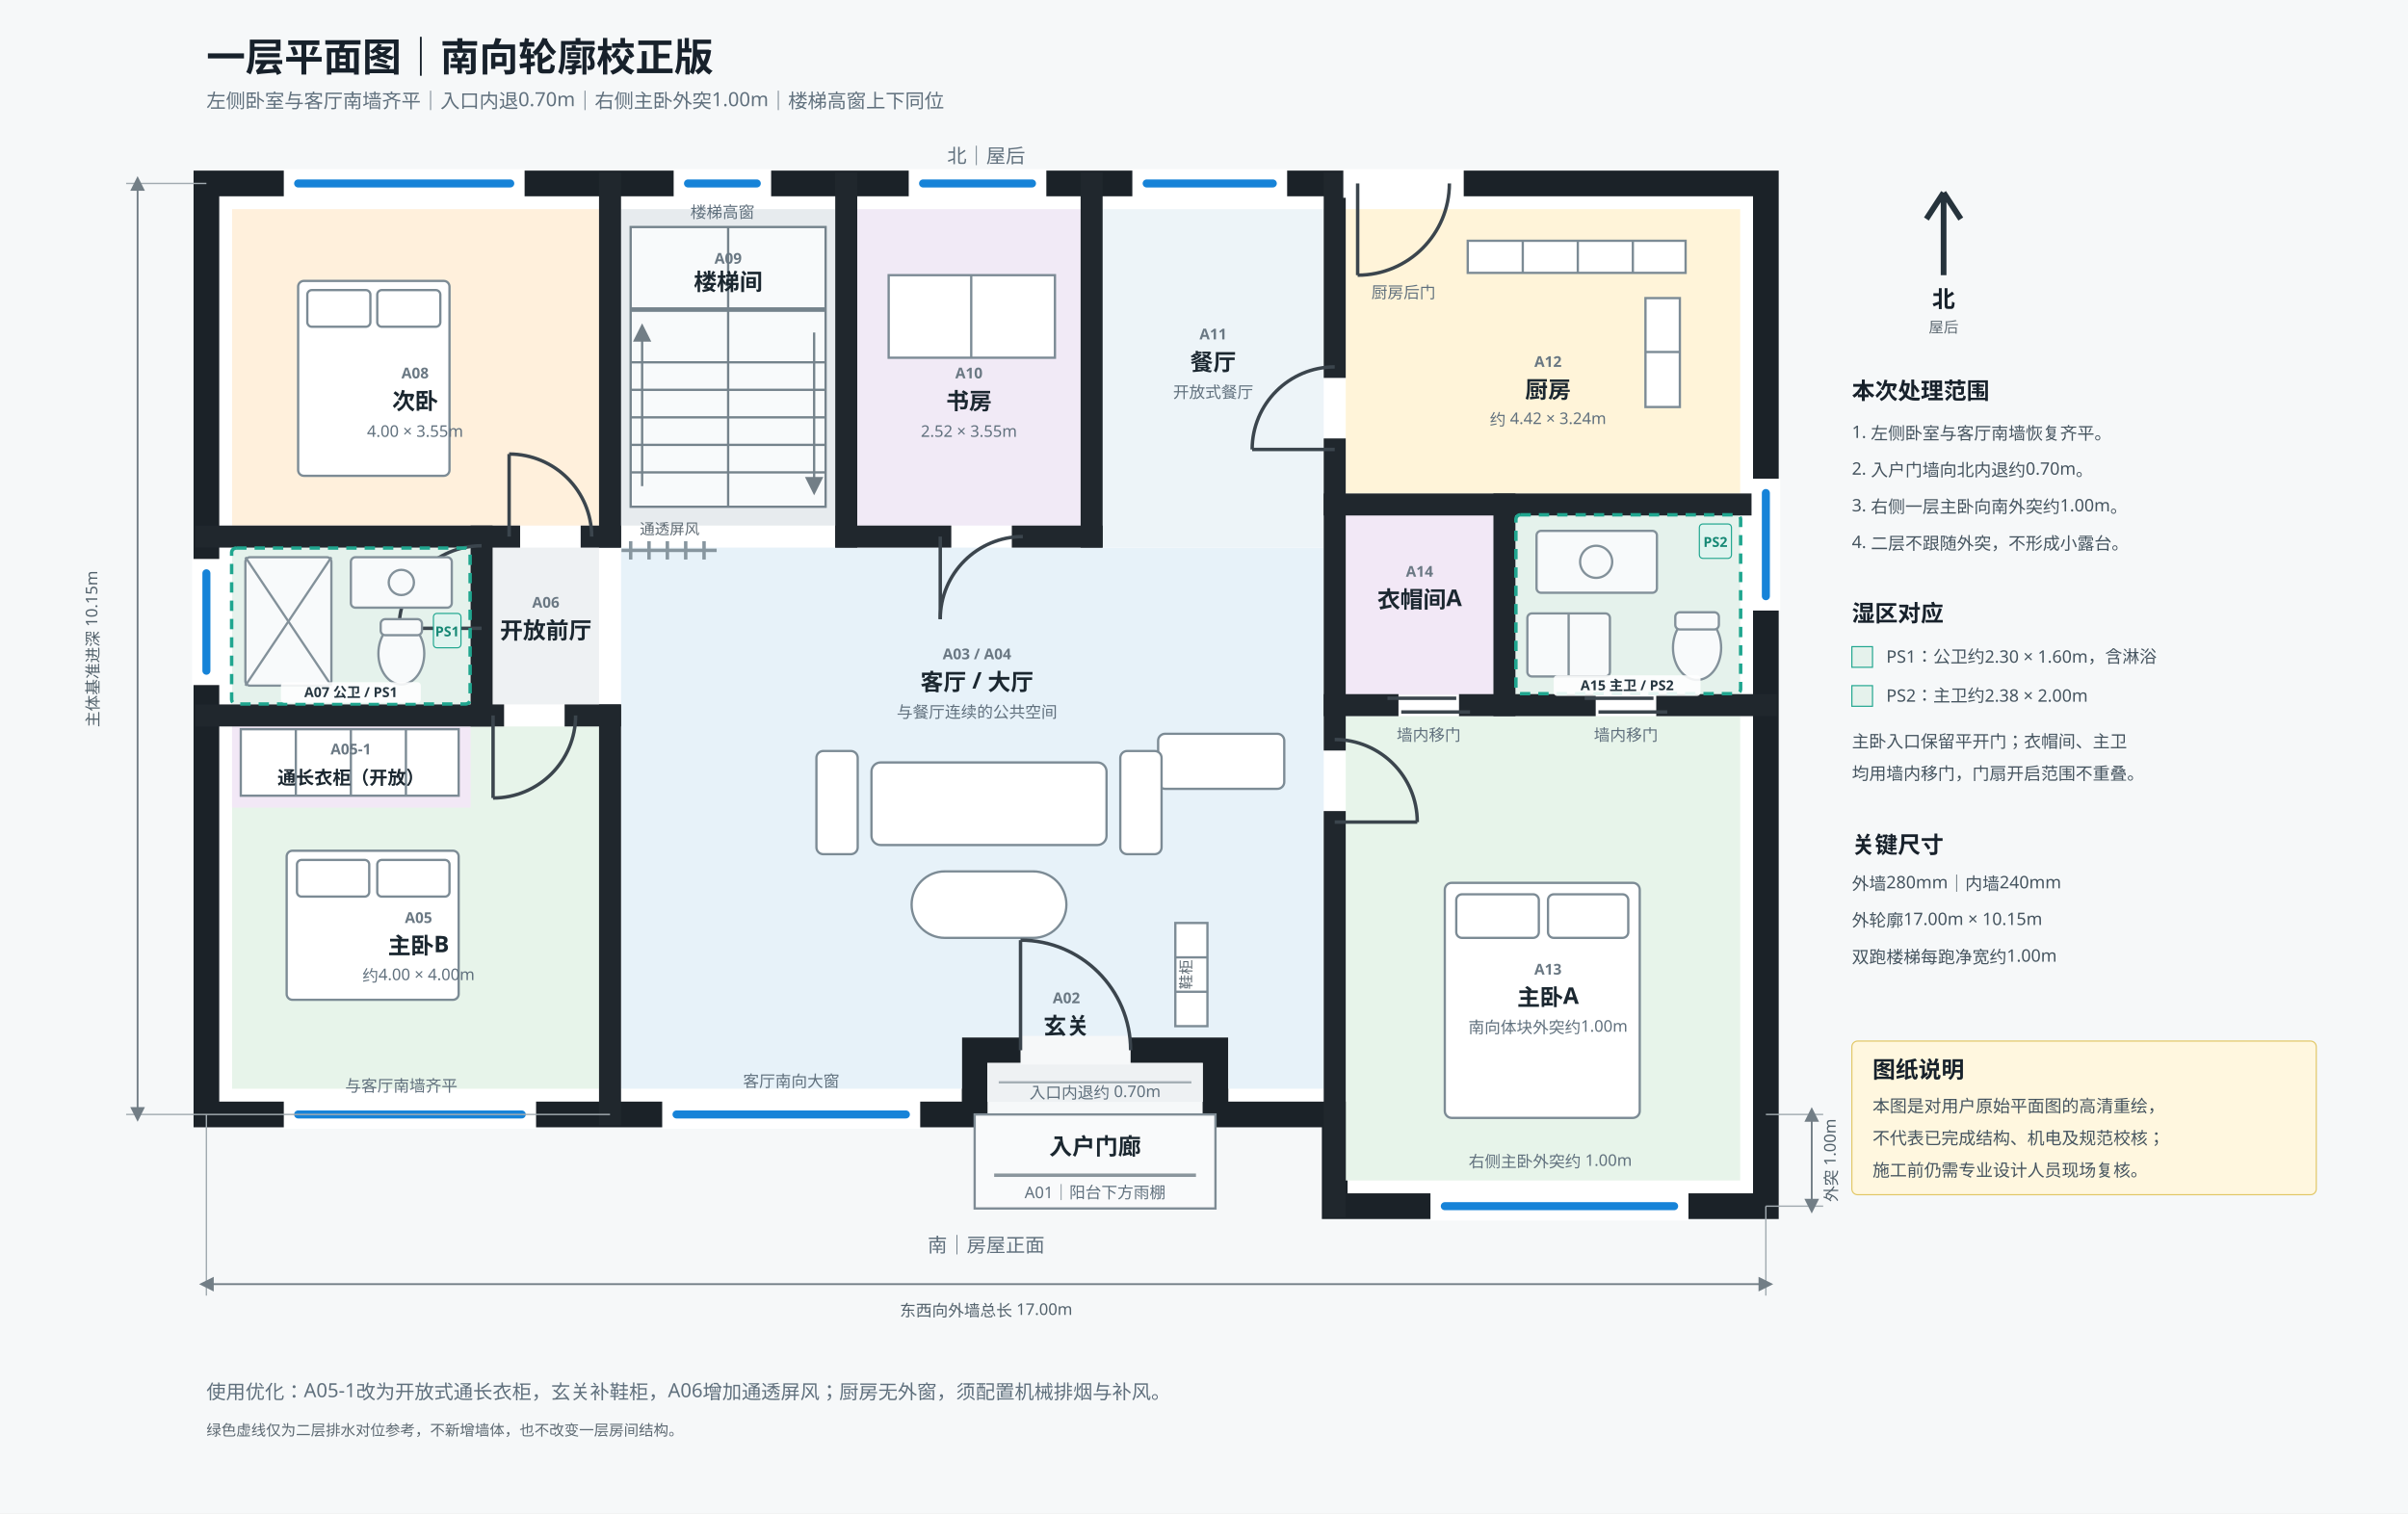
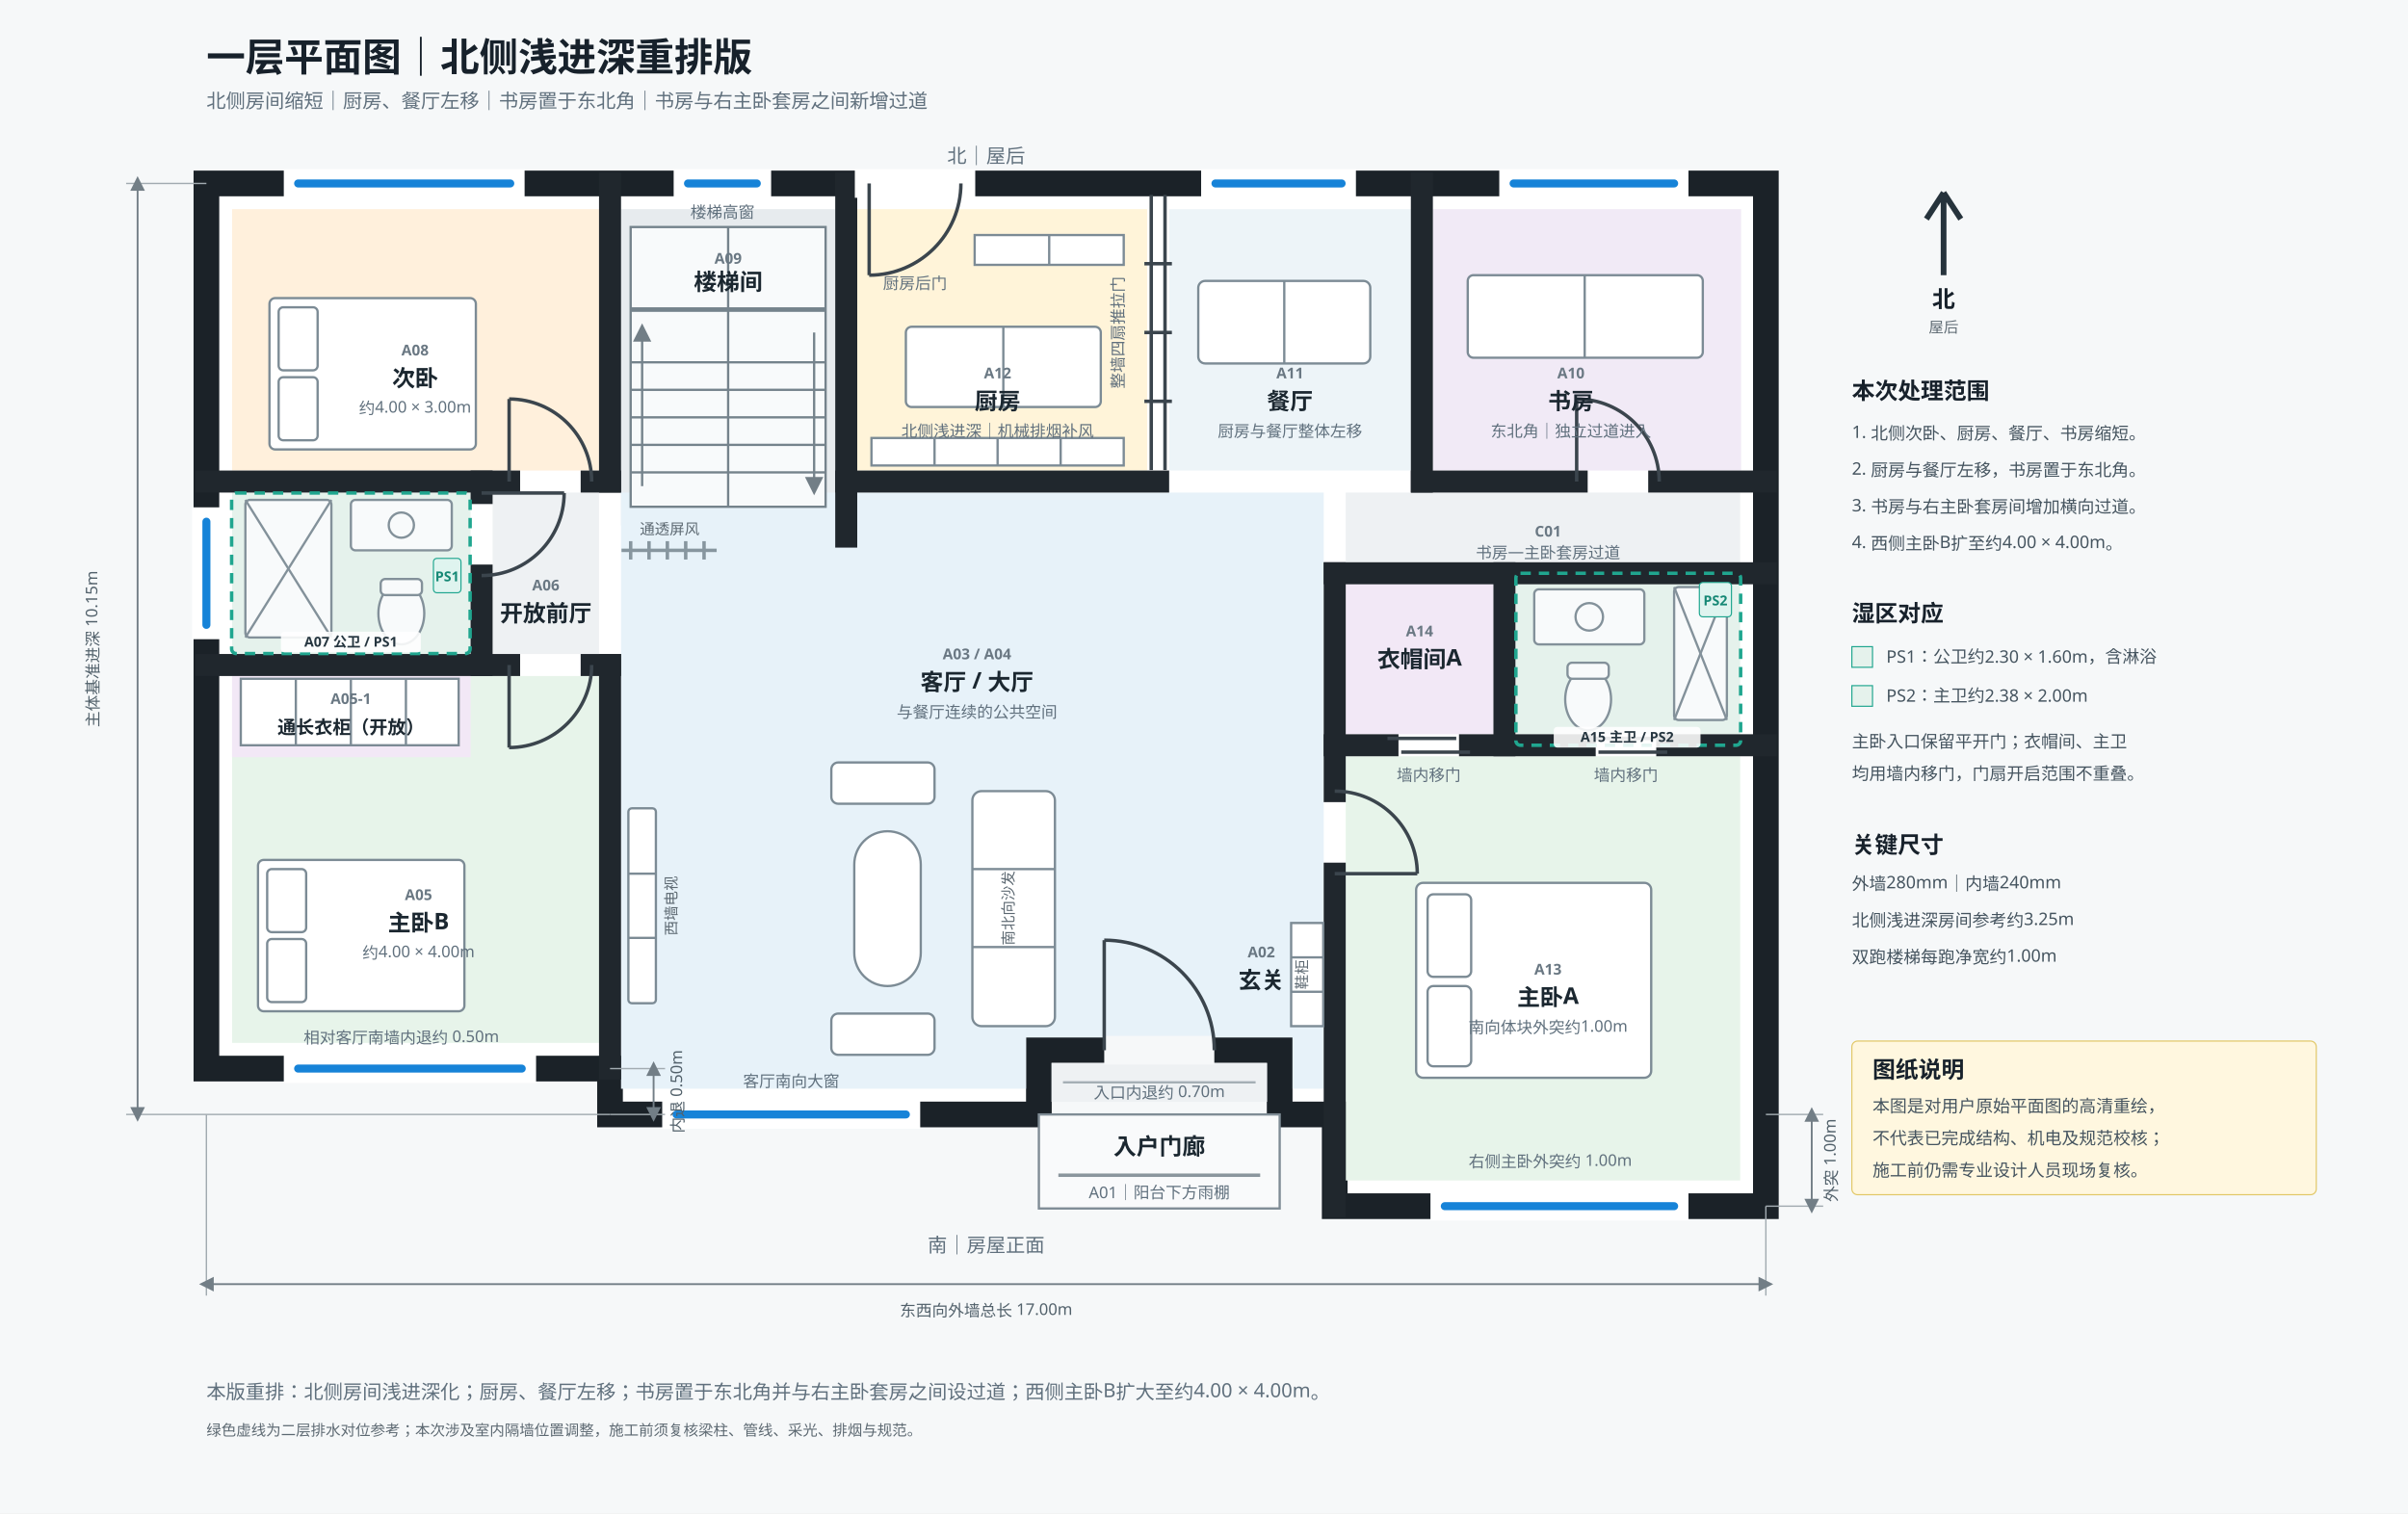
<svg xmlns="http://www.w3.org/2000/svg" width="2100" height="1320" viewBox="0 0 2100 1320">
  <defs>
    <style>
      .title{font:700 34px 'PingFang SC','Microsoft YaHei',sans-serif;fill:#17212b}.subtitle{font:400 17px 'PingFang SC','Microsoft YaHei',sans-serif;fill:#60707d}.room{font:700 20px 'PingFang SC','Microsoft YaHei',sans-serif;fill:#1b2730;text-anchor:middle}.room-small{font:600 16px 'PingFang SC','Microsoft YaHei',sans-serif;fill:#1b2730;text-anchor:middle}.room-tag{font:600 12px 'PingFang SC','Microsoft YaHei',sans-serif;fill:#263640;text-anchor:middle}.room-id{font:600 13px 'PingFang SC','Microsoft YaHei',sans-serif;fill:#6a7883;text-anchor:middle}.room-dim{font:400 14px 'PingFang SC','Microsoft YaHei',sans-serif;fill:#60707d;text-anchor:middle}.small{font:400 13px 'PingFang SC','Microsoft YaHei',sans-serif;fill:#5d6972}.note-head{font:700 20px 'PingFang SC','Microsoft YaHei',sans-serif;fill:#17212b}.note{font:400 15px 'PingFang SC','Microsoft YaHei',sans-serif;fill:#45545f}.wall{stroke:#20272d;stroke-width:19.2;stroke-linecap:square;fill:none}.outer-wall{stroke:#1b2228;stroke-width:22.4;fill:#fff}.window-cut{stroke:#fff;stroke-width:25;stroke-linecap:square}.window{stroke:#1683d8;stroke-width:7;stroke-linecap:round}.door{stroke:#3b454d;stroke-width:3;fill:none}.furniture{stroke:#7c8b95;stroke-width:2;fill:#fff}.fixture{stroke:#83919a;stroke-width:2;fill:#f8fafb}.dim{stroke:#727e86;stroke-width:1.6;fill:none;marker-start:url(#arrow);marker-end:url(#arrow)}.dim-ext{stroke:#a2abb1;stroke-width:1.2}.dim-text{font:500 14px 'PingFang SC','Microsoft YaHei',sans-serif;fill:#52616b;text-anchor:middle}.stack{stroke:#20a68f;stroke-width:3;stroke-dasharray:9 7;fill:none}.stack-text{font:700 12px 'PingFang SC','Microsoft YaHei',sans-serif;fill:#168875;text-anchor:middle}
    </style>
    <marker id="arrow" markerWidth="8" markerHeight="8" refX="4" refY="4" orient="auto-start-reverse">
      <path d="M8 4L0 0v8z" fill="#727e86" />
    </marker>
  </defs>
  <rect width="2100" height="1320" fill="#f6f8f9" />
-   <text x="180" y="62" class="title">一层平面图｜南向轮廓校正版</text>
-   <text x="180" y="94" class="subtitle">左侧卧室与客厅南墙齐平｜入口内退0.70m｜右侧主卧外突1.00m｜楼梯高窗上下同位</text>
-   <path d="M180 160H1540V1052H1164V972H1060V916H850V972H180Z" class="outer-wall" />
-   <rect x="202.4" y="182.4" width="320" height="276" fill="#fff0dc" />
-   <rect x="202.4" y="477.6" width="208" height="136.8" fill="#e5f2ec" />
-   <rect x="429.6" y="477.6" width="92.8" height="136.8" fill="#eef1f3" />
-   <rect x="202.4" y="633.6" width="320" height="316" fill="#e7f4ea" />
-   <rect x="202.4" y="633.6" width="208" height="70.8" fill="#f2e8f6" />
+   <text x="180" y="62" class="title">一层平面图｜北侧浅进深重排版</text>
+   <text x="180" y="94" class="subtitle">北侧房间缩短｜厨房、餐厅左移｜书房置于东北角｜书房与右主卧套房之间新增过道</text>
+   <path d="M180 160H1540V1052H1164V972H1116V916H906V972H532V932H180Z" class="outer-wall" />
+   <rect x="202.4" y="182.4" width="320" height="228" fill="#fff0dc" />
+   <rect x="202.4" y="429.6" width="208" height="140.8" fill="#e5f2ec" />
+   <rect x="429.6" y="429.6" width="92.8" height="140.8" fill="#eef1f3" />
+   <rect x="202.4" y="589.6" width="320" height="320" fill="#e7f4ea" />
+   <rect x="202.4" y="589.6" width="208" height="70.8" fill="#f2e8f6" />
  <rect x="541.6" y="182.4" width="186.8" height="276" fill="#e7ebee" />
-   <rect x="747.6" y="182.4" width="194.8" height="276" fill="#f1eaf6" />
-   <path d="M541.6 477.6H1154.4V949.6H1071.2V904.8H838.8V949.6H541.6Z" fill="#e7f2f9" />
-   <path d="M961.2 182.4H1154.4V477.6H961.2Z" fill="#edf4f8" />
-   <rect x="1173.6" y="182.4" width="344" height="248" fill="#fff4d9" />
-   <rect x="1173.6" y="449.6" width="128.8" height="156.4" fill="#f2e8f6" />
-   <rect x="1321.6" y="449.6" width="196" height="156.4" fill="#e5f2ec" />
-   <rect x="1173.6" y="624.6" width="344" height="405" fill="#e7f4ea" />
-   <path class="wall" d="M532 160V468M532 624V972" />
-   <path class="wall" d="M180 468H444M516 468H532" />
-   <line x1="420" y1="468" x2="420" y2="624" class="wall" />
-   <path class="wall" d="M180 624H430M502 624H532" />
+   <rect x="747.6" y="182.4" width="252.8" height="228" fill="#fff4d9" />
+   <path d="M541.6 429.6H1154.4V949.6H1127.2V904.8H894.8V949.6H541.6Z" fill="#e7f2f9" />
+   <rect x="1019.6" y="182.4" width="210.8" height="228" fill="#edf4f8" />
+   <rect x="1249.6" y="182.4" width="268.8" height="228" fill="#f1eaf6" />
+   <rect x="1173.6" y="429.6" width="344" height="60.8" fill="#eef1f3" />
+   <rect x="1173.6" y="509.6" width="128.8" height="130.8" fill="#f2e8f6" />
+   <rect x="1321.6" y="509.6" width="196" height="130.8" fill="#e5f2ec" />
+   <rect x="1173.6" y="659.6" width="344" height="370" fill="#e7f4ea" />
+   <path class="wall" d="M532 160V420M532 580V932" />
+   <path class="wall" d="M180 420H444M516 420H532" />
+   <path class="wall" d="M420 420V430M420 502V580" />
+   <path class="wall" d="M180 580H444M516 580H532" />
  <line x1="738" y1="160" x2="738" y2="468" class="wall" />
-   <line x1="952" y1="160" x2="952" y2="468" class="wall" />
-   <path class="wall" d="M738 468H820M892 468H952" />
-   <path class="wall" d="M1164 160V320M1164 392V645M1164 717V1052" />
-   <line x1="1164" y1="440" x2="1540" y2="440" class="wall" />
-   <line x1="1312" y1="440" x2="1312" y2="615" class="wall" />
-   <path class="wall" d="M1164 615H1210M1282 615H1382M1454 615H1540" />
+   <line x1="738" y1="420" x2="1010" y2="420" class="wall" />
+   <line x1="1240" y1="160" x2="1240" y2="420" class="wall" />
+   <path class="wall" d="M1240 420H1375M1447 420H1540" />
+   <path class="wall" d="M1164 500V690M1164 762V1052" />
+   <line x1="1164" y1="500" x2="1540" y2="500" class="wall" />
+   <line x1="1312" y1="500" x2="1312" y2="650" class="wall" />
+   <path class="wall" d="M1164 650H1210M1282 650H1382M1454 650H1540" />
  <g class="door">
-     <line x1="444" y1="468" x2="444" y2="396" />
-     <path d="M516 468a72 72 0 0 0-72-72" />
-     <line x1="420" y1="548" x2="348" y2="548" />
-     <path d="M420 476a72 72 0 0 0-72 72" />
-     <line x1="430" y1="624" x2="430" y2="696" />
-     <path d="M502 624a72 72 0 0 1-72 72" />
-     <line x1="820" y1="468" x2="820" y2="540" />
-     <path d="M892 468a72 72 0 0 0-72 72" />
-     <line x1="1164" y1="392" x2="1092" y2="392" />
-     <path d="M1164 320a72 72 0 0 0-72 72" />
-     <line x1="1164" y1="717" x2="1236" y2="717" />
-     <path d="M1164 645a72 72 0 0 1 72 72" />
-     <line x1="1210" y1="609" x2="1270" y2="609" />
-     <line x1="1222" y1="621" x2="1282" y2="621" />
-     <line x1="1382" y1="609" x2="1442" y2="609" />
-     <line x1="1394" y1="621" x2="1454" y2="621" />
-   </g>
-   <text x="1246" y="646" class="room-dim">墙内移门</text>
-   <text x="1418" y="646" class="room-dim">墙内移门</text>
+     <line x1="444" y1="420" x2="444" y2="348" />
+     <path d="M516 420a72 72 0 0 0-72-72" />
+     <line x1="420" y1="430" x2="492" y2="430" />
+     <path d="M420 502a72 72 0 0 0 72-72" />
+     <line x1="444" y1="580" x2="444" y2="652" />
+     <path d="M516 580a72 72 0 0 1-72 72" />
+     <line x1="1375" y1="420" x2="1375" y2="348" />
+     <path d="M1447 420a72 72 0 0 0-72-72" />
+     <line x1="1004" y1="170" x2="1004" y2="410" />
+     <line x1="1016" y1="170" x2="1016" y2="410" />
+     <line x1="998" y1="230" x2="1022" y2="230" />
+     <line x1="998" y1="290" x2="1022" y2="290" />
+     <line x1="998" y1="350" x2="1022" y2="350" />
+     <line x1="1164" y1="762" x2="1236" y2="762" />
+     <path d="M1164 690a72 72 0 0 1 72 72" />
+     <line x1="1210" y1="644" x2="1270" y2="644" />
+     <line x1="1222" y1="656" x2="1282" y2="656" />
+     <line x1="1382" y1="644" x2="1442" y2="644" />
+     <line x1="1394" y1="656" x2="1454" y2="656" />
+   </g>
+   <text x="980" y="290" class="room-dim" transform="rotate(-90 980 290)">整墙四扇推拉门</text>
+   <text x="1246" y="681" class="room-dim">墙内移门</text>
+   <text x="1418" y="681" class="room-dim">墙内移门</text>
  <g>
    <line x1="260" y1="160" x2="445" y2="160" class="window-cut" />
    <line x1="260" y1="160" x2="445" y2="160" class="window" />
    <line x1="600" y1="160" x2="660" y2="160" class="window-cut" />
    <line x1="600" y1="160" x2="660" y2="160" class="window" />
-     <line x1="805" y1="160" x2="900" y2="160" class="window-cut" />
-     <line x1="805" y1="160" x2="900" y2="160" class="window" />
-     <line x1="1000" y1="160" x2="1110" y2="160" class="window-cut" />
-     <line x1="1000" y1="160" x2="1110" y2="160" class="window" />
-     <line x1="260" y1="972" x2="455" y2="972" class="window-cut" />
-     <line x1="260" y1="972" x2="455" y2="972" class="window" />
+     <line x1="1060" y1="160" x2="1170" y2="160" class="window-cut" />
+     <line x1="1060" y1="160" x2="1170" y2="160" class="window" />
+     <line x1="1320" y1="160" x2="1460" y2="160" class="window-cut" />
+     <line x1="1320" y1="160" x2="1460" y2="160" class="window" />
+     <line x1="260" y1="932" x2="455" y2="932" class="window-cut" />
+     <line x1="260" y1="932" x2="455" y2="932" class="window" />
    <line x1="590" y1="972" x2="790" y2="972" class="window-cut" />
    <line x1="590" y1="972" x2="790" y2="972" class="window" />
    <line x1="1260" y1="1052" x2="1460" y2="1052" class="window-cut" />
    <line x1="1260" y1="1052" x2="1460" y2="1052" class="window" />
-     <line x1="180" y1="500" x2="180" y2="585" class="window-cut" />
-     <line x1="180" y1="500" x2="180" y2="585" class="window" />
-     <line x1="1540" y1="430" x2="1540" y2="520" class="window-cut" />
-     <line x1="1540" y1="430" x2="1540" y2="520" class="window" />
+     <line x1="180" y1="455" x2="180" y2="545" class="window-cut" />
+     <line x1="180" y1="455" x2="180" y2="545" class="window" />
  </g>
  <text x="630" y="190" class="room-dim">楼梯高窗</text>
  <text x="690" y="948" class="room-dim">客厅南向大窗</text>
-   <line x1="1184" y1="160" x2="1264" y2="160" class="window-cut" />
+   <line x1="758" y1="160" x2="838" y2="160" class="window-cut" />
  <g class="door">
-     <line x1="1184" y1="160" x2="1184" y2="240" />
-     <path d="M1264 160a80 80 0 0 1-80 80" />
-   </g>
-   <text x="1224" y="260" class="room-dim">厨房后门</text>
+     <line x1="758" y1="160" x2="758" y2="240" />
+     <path d="M838 160a80 80 0 0 1-80 80" />
+   </g>
+   <text x="798" y="252" class="room-dim">厨房后门</text>
  <g class="furniture">
-     <rect x="260" y="245" width="132" height="170" rx="5" />
-     <rect x="268" y="253" width="55" height="32" rx="4" />
-     <rect x="329" y="253" width="55" height="32" rx="4" />
-     <rect x="250" y="742" width="150" height="130" rx="5" />
-     <rect x="259" y="750" width="63" height="32" rx="4" />
-     <rect x="329" y="750" width="63" height="32" rx="4" />
-     <rect x="1260" y="770" width="170" height="205" rx="6" />
-     <rect x="1270" y="780" width="72" height="38" rx="5" />
-     <rect x="1350" y="780" width="70" height="38" rx="5" />
-     <rect x="1010" y="640" width="110" height="48" rx="6" />
-     <rect x="760" y="665" width="205" height="72" rx="8" />
-     <rect x="795" y="760" width="135" height="58" rx="29" />
-     <rect x="712" y="655" width="36" height="90" rx="6" />
-     <rect x="977" y="655" width="36" height="90" rx="6" />
-     <rect x="1280" y="210" width="190" height="28" />
-     <line x1="1328" y1="210" x2="1328" y2="238" />
-     <line x1="1376" y1="210" x2="1376" y2="238" />
-     <line x1="1424" y1="210" x2="1424" y2="238" />
-     <rect x="1435" y="260" width="30" height="95" />
-     <line x1="1435" y1="307" x2="1465" y2="307" />
-     <rect x="775" y="240" width="145" height="72" />
-     <line x1="847" y1="240" x2="847" y2="312" />
-     <rect x="210" y="636" width="190" height="58" />
-     <line x1="258" y1="636" x2="258" y2="694" />
-     <line x1="306" y1="636" x2="306" y2="694" />
-     <line x1="354" y1="636" x2="354" y2="694" />
-     <rect x="1025" y="805" width="28" height="90" />
-     <line x1="1025" y1="835" x2="1053" y2="835" />
-     <line x1="1025" y1="865" x2="1053" y2="865" />
-   </g>
-   <text x="1039" y="850" class="small" text-anchor="middle" transform="rotate(-90 1039 850)">鞋柜</text>
+     <rect x="235" y="260" width="180" height="132" rx="5" />
+     <rect x="243" y="268" width="34" height="55" rx="4" />
+     <rect x="243" y="329" width="34" height="55" rx="4" />
+     <rect x="225" y="750" width="180" height="132" rx="5" />
+     <rect x="233" y="758" width="34" height="55" rx="4" />
+     <rect x="233" y="819" width="34" height="55" rx="4" />
+     <rect x="1235" y="770" width="205" height="170" rx="6" />
+     <rect x="1245" y="780" width="38" height="72" rx="5" />
+     <rect x="1245" y="860" width="38" height="70" rx="5" />
+     <rect x="548" y="705" width="24" height="170" rx="3" />
+     <line x1="548" y1="762" x2="572" y2="762" />
+     <line x1="548" y1="818" x2="572" y2="818" />
+     <rect x="848" y="690" width="72" height="205" rx="8" />
+     <line x1="848" y1="758" x2="920" y2="758" />
+     <line x1="848" y1="826" x2="920" y2="826" />
+     <rect x="745" y="725" width="58" height="135" rx="29" />
+     <rect x="725" y="665" width="90" height="36" rx="6" />
+     <rect x="725" y="884" width="90" height="36" rx="6" />
+     <rect x="850" y="205" width="130" height="26" />
+     <line x1="915" y1="205" x2="915" y2="231" />
+     <rect x="760" y="382" width="220" height="24" />
+     <line x1="815" y1="382" x2="815" y2="406" />
+     <line x1="870" y1="382" x2="870" y2="406" />
+     <line x1="925" y1="382" x2="925" y2="406" />
+     <rect x="790" y="285" width="170" height="70" rx="5" />
+     <line x1="875" y1="285" x2="875" y2="355" />
+     <rect x="1045" y="245" width="150" height="72" rx="6" />
+     <line x1="1120" y1="245" x2="1120" y2="317" />
+     <rect x="1280" y="240" width="205" height="72" rx="5" />
+     <line x1="1382" y1="240" x2="1382" y2="312" />
+     <rect x="210" y="592" width="190" height="58" />
+     <line x1="258" y1="592" x2="258" y2="650" />
+     <line x1="306" y1="592" x2="306" y2="650" />
+     <line x1="354" y1="592" x2="354" y2="650" />
+     <rect x="1126" y="805" width="28" height="90" />
+     <line x1="1126" y1="835" x2="1154" y2="835" />
+     <line x1="1126" y1="865" x2="1154" y2="865" />
+   </g>
+   <text x="590" y="790" class="small" text-anchor="middle" transform="rotate(-90 590 790)">西墙电视</text>
+   <text x="884" y="792" class="small" text-anchor="middle" transform="rotate(-90 884 792)">南北向沙发</text>
+   <text x="1140" y="850" class="small" text-anchor="middle" transform="rotate(-90 1140 850)">鞋柜</text>
  <g stroke="#87969f" stroke-width="3" fill="none">
    <line x1="542" y1="480" x2="625" y2="480" />
    <line x1="550" y1="472" x2="550" y2="488" />
    <line x1="566" y1="472" x2="566" y2="488" />
    <line x1="582" y1="472" x2="582" y2="488" />
    <line x1="598" y1="472" x2="598" y2="488" />
    <line x1="614" y1="472" x2="614" y2="488" />
  </g>
  <text x="584" y="466" class="small" text-anchor="middle">通透屏风</text>
  <g class="fixture">
-     <rect x="214" y="486" width="75" height="112" rx="4" />
-     <line x1="214" y1="486" x2="289" y2="598" />
-     <line x1="289" y1="486" x2="214" y2="598" />
-     <rect x="306" y="486" width="88" height="44" rx="4" />
-     <circle cx="350" cy="508" r="11" />
-     <ellipse cx="350" cy="570" rx="20" ry="27" />
-     <rect x="332" y="540" width="36" height="14" rx="4" />
-     <rect x="1340" y="463" width="105" height="54" rx="4" />
-     <circle cx="1392" cy="490" r="14" />
-     <ellipse cx="1480" cy="565" rx="21" ry="28" />
-     <rect x="1461" y="534" width="38" height="15" rx="4" />
-     <rect x="1332" y="535" width="72" height="55" rx="4" />
-     <line x1="1368" y1="535" x2="1368" y2="590" />
+     <rect x="214" y="436" width="75" height="120" rx="4" />
+     <line x1="214" y1="436" x2="289" y2="556" />
+     <line x1="289" y1="436" x2="214" y2="556" />
+     <rect x="306" y="436" width="88" height="44" rx="4" />
+     <circle cx="350" cy="458" r="11" />
+     <ellipse cx="350" cy="535" rx="20" ry="27" />
+     <rect x="332" y="505" width="36" height="14" rx="4" />
+     <rect x="1338" y="514" width="96" height="48" rx="4" />
+     <circle cx="1386" cy="538" r="12" />
+     <ellipse cx="1385" cy="610" rx="20" ry="27" />
+     <rect x="1367" y="578" width="36" height="14" rx="4" />
+     <rect x="1460" y="512" width="46" height="116" rx="4" />
+     <line x1="1460" y1="512" x2="1506" y2="628" />
+     <line x1="1506" y1="512" x2="1460" y2="628" />
  </g>
  <g stroke="#75838c" stroke-width="2" fill="none">
    <rect x="550" y="198" width="170" height="244" fill="#f8fafb" />
    <line x1="635" y1="198" x2="635" y2="442" />
    <line x1="550" y1="270" x2="720" y2="270" stroke-width="4" />
    <path d="M560 424V290" marker-end="url(#arrow)" />
    <path d="M710 290V424" marker-end="url(#arrow)" />
    <path d="M550 316H635M550 340H635M550 364H635M550 388H635M550 412H635M635 316H720M635 340H720M635 364H720M635 388H720M635 412H720" />
  </g>
-   <rect x="202" y="478" width="208" height="136" rx="4" class="stack" />
-   <rect x="1322" y="449" width="196" height="156" rx="4" class="stack" />
-   <rect x="378" y="535" width="24" height="30" rx="3" fill="#dff4ef" stroke="#20a68f" />
-   <text x="390" y="555" class="stack-text">PS1</text>
-   <rect x="1482" y="457" width="28" height="30" rx="3" fill="#dff4ef" stroke="#20a68f" />
-   <text x="1496" y="477" class="stack-text">PS2</text>
+   <rect x="202" y="430" width="208" height="140" rx="4" class="stack" />
+   <rect x="1322" y="500" width="196" height="150" rx="4" class="stack" />
+   <rect x="378" y="487" width="24" height="30" rx="3" fill="#dff4ef" stroke="#20a68f" />
+   <text x="390" y="507" class="stack-text">PS1</text>
+   <rect x="1482" y="508" width="28" height="30" rx="3" fill="#dff4ef" stroke="#20a68f" />
+   <text x="1496" y="528" class="stack-text">PS2</text>
  <g>
-     <text x="362" y="330" class="room-id">A08</text>
-     <text x="362" y="357" class="room">次卧</text>
-     <text x="362" y="381" class="room-dim">4.00 × 3.55m</text>
+     <text x="362" y="310" class="room-id">A08</text>
+     <text x="362" y="337" class="room">次卧</text>
+     <text x="362" y="361" class="room-dim">约4.00 × 3.00m</text>
    <text x="635" y="230" class="room-id">A09</text>
    <text x="635" y="253" class="room">楼梯间</text>
-     <text x="845" y="330" class="room-id">A10</text>
-     <text x="845" y="357" class="room">书房</text>
-     <text x="845" y="381" class="room-dim">2.52 × 3.55m</text>
-     <text x="1058" y="296" class="room-id">A11</text>
-     <text x="1058" y="323" class="room">餐厅</text>
-     <text x="1058" y="347" class="room-dim">开放式餐厅</text>
-     <text x="1350" y="320" class="room-id">A12</text>
-     <text x="1350" y="347" class="room">厨房</text>
-     <text x="1350" y="371" class="room-dim">约 4.42 × 3.24m</text>
-     <rect x="245" y="595" width="122" height="18" rx="3" fill="#ffffff" fill-opacity="0.88" />
-     <text x="306" y="608" class="room-tag">A07 公卫 / PS1</text>
-     <text x="476" y="530" class="room-id">A06</text>
-     <text x="476" y="557" class="room">开放前厅</text>
-     <text x="306" y="658" class="room-id">A05-1</text>
-     <text x="306" y="684" class="room-small">通长衣柜（开放）</text>
-     <text x="365" y="805" class="room-id">A05</text>
-     <text x="365" y="832" class="room">主卧B</text>
-     <text x="365" y="856" class="room-dim">约4.00 × 4.00m</text>
+     <text x="870" y="330" class="room-id">A12</text>
+     <text x="870" y="357" class="room">厨房</text>
+     <text x="870" y="381" class="room-dim">北侧浅进深｜机械排烟补风</text>
+     <text x="1125" y="330" class="room-id">A11</text>
+     <text x="1125" y="357" class="room">餐厅</text>
+     <text x="1125" y="381" class="room-dim">厨房与餐厅整体左移</text>
+     <text x="1370" y="330" class="room-id">A10</text>
+     <text x="1370" y="357" class="room">书房</text>
+     <text x="1370" y="381" class="room-dim">东北角｜独立过道进入</text>
+     <rect x="245" y="551" width="122" height="18" rx="3" fill="#ffffff" fill-opacity="0.88" />
+     <text x="306" y="564" class="room-tag">A07 公卫 / PS1</text>
+     <text x="476" y="515" class="room-id">A06</text>
+     <text x="476" y="542" class="room">开放前厅</text>
+     <text x="306" y="614" class="room-id">A05-1</text>
+     <text x="306" y="640" class="room-small">通长衣柜（开放）</text>
+     <text x="365" y="785" class="room-id">A05</text>
+     <text x="365" y="812" class="room">主卧B</text>
+     <text x="365" y="836" class="room-dim">约4.00 × 4.00m</text>
    <text x="852" y="575" class="room-id">A03 / A04</text>
    <text x="852" y="602" class="room">客厅 / 大厅</text>
    <text x="852" y="626" class="room-dim">与餐厅连续的公共空间</text>
-     <text x="1238" y="503" class="room-id">A14</text>
-     <text x="1238" y="530" class="room">衣帽间A</text>
-     <rect x="1355" y="589" width="128" height="18" rx="3" fill="#ffffff" fill-opacity="0.88" />
-     <text x="1419" y="602" class="room-tag">A15 主卫 / PS2</text>
+     <text x="1350" y="468" class="room-id">C01</text>
+     <text x="1350" y="487" class="room-dim">书房—主卧套房过道</text>
+     <text x="1238" y="555" class="room-id">A14</text>
+     <text x="1238" y="582" class="room">衣帽间A</text>
+     <rect x="1355" y="634" width="128" height="18" rx="3" fill="#ffffff" fill-opacity="0.88" />
+     <text x="1419" y="647" class="room-tag">A15 主卫 / PS2</text>
    <text x="1350" y="850" class="room-id">A13</text>
    <text x="1350" y="877" class="room">主卧A</text>
    <text x="1350" y="901" class="room-dim">南向体块外突约1.00m</text>
-     <text x="930" y="875" class="room-id">A02</text>
-     <text x="930" y="902" class="room">玄关</text>
-   </g>
-   <rect x="861" y="927" width="188" height="34" fill="#eef1f3" />
-   <line x1="871" y1="944" x2="1039" y2="944" stroke="#a5afb5" stroke-width="2" />
-   <line x1="890" y1="916" x2="986" y2="916" stroke="#f6f8f9" stroke-width="25" />
-   <line x1="890" y1="916" x2="890" y2="820" class="door" />
-   <path d="M986 916a96 96 0 0 0-96-96" class="door" />
-   <rect x="850" y="972" width="210" height="82" fill="#f9fafb" stroke="#7f8c95" stroke-width="2" />
-   <line x1="867" y1="1025" x2="1043" y2="1025" stroke="#8b969d" stroke-width="3" />
-   <text x="955" y="1007" class="room">入户门廊</text>
-   <text x="955" y="1045" class="room-dim">A01｜阳台下方雨棚</text>
-   <text x="955" y="958" class="room-dim">入口内退约 0.70m</text>
-   <text x="350" y="952" class="room-dim">与客厅南墙齐平</text>
+     <text x="1100" y="835" class="room-id">A02</text>
+     <text x="1100" y="862" class="room">玄关</text>
+   </g>
+   <rect x="917" y="927" width="188" height="34" fill="#eef1f3" />
+   <line x1="927" y1="944" x2="1095" y2="944" stroke="#a5afb5" stroke-width="2" />
+   <line x1="963" y1="916" x2="1059" y2="916" stroke="#f6f8f9" stroke-width="25" />
+   <line x1="963" y1="916" x2="963" y2="820" class="door" />
+   <path d="M1059 916a96 96 0 0 0-96-96" class="door" />
+   <rect x="906" y="972" width="210" height="82" fill="#f9fafb" stroke="#7f8c95" stroke-width="2" />
+   <line x1="923" y1="1025" x2="1099" y2="1025" stroke="#8b969d" stroke-width="3" />
+   <text x="1011" y="1007" class="room">入户门廊</text>
+   <text x="1011" y="1045" class="room-dim">A01｜阳台下方雨棚</text>
+   <text x="1011" y="958" class="room-dim">入口内退约 0.70m</text>
+   <text x="350" y="910" class="room-dim">相对客厅南墙内退约 0.50m</text>
  <text x="1352" y="1018" class="room-dim">右侧主卧外突约 1.00m</text>
  <text x="860" y="142" class="subtitle" text-anchor="middle">北｜屋后</text>
  <text x="860" y="1092" class="subtitle" text-anchor="middle">南｜房屋正面</text>
  <line x1="180" y1="972" x2="180" y2="1130" class="dim-ext" />
  <line x1="1540" y1="1052" x2="1540" y2="1130" class="dim-ext" />
  <line x1="180" y1="1120" x2="1540" y2="1120" class="dim" />
  <text x="860" y="1148" class="dim-text">东西向外墙总长 17.00m</text>
  <line x1="1540" y1="972" x2="1590" y2="972" class="dim-ext" />
  <line x1="1540" y1="1052" x2="1590" y2="1052" class="dim-ext" />
  <line x1="1580" y1="972" x2="1580" y2="1052" class="dim" />
  <text x="1602" y="1012" class="dim-text" transform="rotate(-90 1602 1012)">外突 1.00m</text>
+   <line x1="532" y1="932" x2="580" y2="932" class="dim-ext" />
+   <line x1="532" y1="972" x2="580" y2="972" class="dim-ext" />
+   <line x1="570" y1="932" x2="570" y2="972" class="dim" />
+   <text x="596" y="952" class="dim-text" transform="rotate(-90 596 952)">内退 0.50m</text>
  <line x1="180" y1="160" x2="110" y2="160" class="dim-ext" />
  <line x1="532" y1="972" x2="110" y2="972" class="dim-ext" />
  <line x1="120" y1="160" x2="120" y2="972" class="dim" />
  <text x="86" y="566" class="dim-text" transform="rotate(-90 86 566)">主体基准进深 10.15m</text>
  <g transform="translate(1615 160)">
    <path d="M80 80V8M80 8L65 31M80 8L95 31" stroke="#26333c" stroke-width="5" fill="none" />
    <text x="80" y="108" class="note-head" text-anchor="middle">北</text>
    <text x="80" y="130" class="small" text-anchor="middle">屋后</text>
    <text x="0" y="188" class="note-head">本次处理范围</text>
-     <text x="0" y="222" class="note">1. 左侧卧室与客厅南墙恢复齐平。</text>
-     <text x="0" y="254" class="note">2. 入户门墙向北内退约0.70m。</text>
-     <text x="0" y="286" class="note">3. 右侧一层主卧向南外突约1.00m。</text>
-     <text x="0" y="318" class="note">4. 二层不跟随外突，不形成小露台。</text>
+     <text x="0" y="222" class="note">1. 北侧次卧、厨房、餐厅、书房缩短。</text>
+     <text x="0" y="254" class="note">2. 厨房与餐厅左移，书房置于东北角。</text>
+     <text x="0" y="286" class="note">3. 书房与右主卧套房间增加横向过道。</text>
+     <text x="0" y="318" class="note">4. 西侧主卧B扩至约4.00 × 4.00m。</text>
    <text x="0" y="382" class="note-head">湿区对应</text>
    <rect x="0" y="404" width="18" height="18" fill="#e5f2ec" stroke="#20a68f" />
    <text x="30" y="418" class="note">PS1：公卫约2.30 × 1.60m，含淋浴</text>
    <rect x="0" y="438" width="18" height="18" fill="#e5f2ec" stroke="#20a68f" />
    <text x="30" y="452" class="note">PS2：主卫约2.38 × 2.00m</text>
    <text x="0" y="492" class="note">主卧入口保留平开门；衣帽间、主卫</text>
    <text x="0" y="520" class="note">均用墙内移门，门扇开启范围不重叠。</text>
    <text x="0" y="584" class="note-head">关键尺寸</text>
    <text x="0" y="616" class="note">外墙280mm｜内墙240mm</text>
-     <text x="0" y="648" class="note">外轮廓17.00m × 10.15m</text>
+     <text x="0" y="648" class="note">北侧浅进深房间参考约3.25m</text>
    <text x="0" y="680" class="note">双跑楼梯每跑净宽约1.00m</text>
    <rect x="0" y="748" width="405" height="134" rx="5" fill="#fff7df" stroke="#e1c766" />
    <text x="18" y="780" class="note-head">图纸说明</text>
    <text x="18" y="810" class="note">本图是对用户原始平面图的高清重绘，</text>
    <text x="18" y="838" class="note">不代表已完成结构、机电及规范校核；</text>
    <text x="18" y="866" class="note">施工前仍需专业设计人员现场复核。</text>
  </g>
-   <text x="180" y="1220" class="subtitle">使用优化：A05-1改为开放式通长衣柜，玄关补鞋柜，A06增加通透屏风；厨房无外窗，须配置机械排烟与补风。</text>
-   <text x="180" y="1252" class="small">绿色虚线仅为二层排水对位参考，不新增墙体，也不改变一层房间结构。</text>
+   <text x="180" y="1220" class="subtitle">本版重排：北侧房间浅进深化；厨房、餐厅左移；书房置于东北角并与右主卧套房之间设过道；西侧主卧B扩大至约4.00 × 4.00m。</text>
+   <text x="180" y="1252" class="small">绿色虚线为二层排水对位参考；本次涉及室内隔墙位置调整，施工前须复核梁柱、管线、采光、排烟与规范。</text>
</svg>
